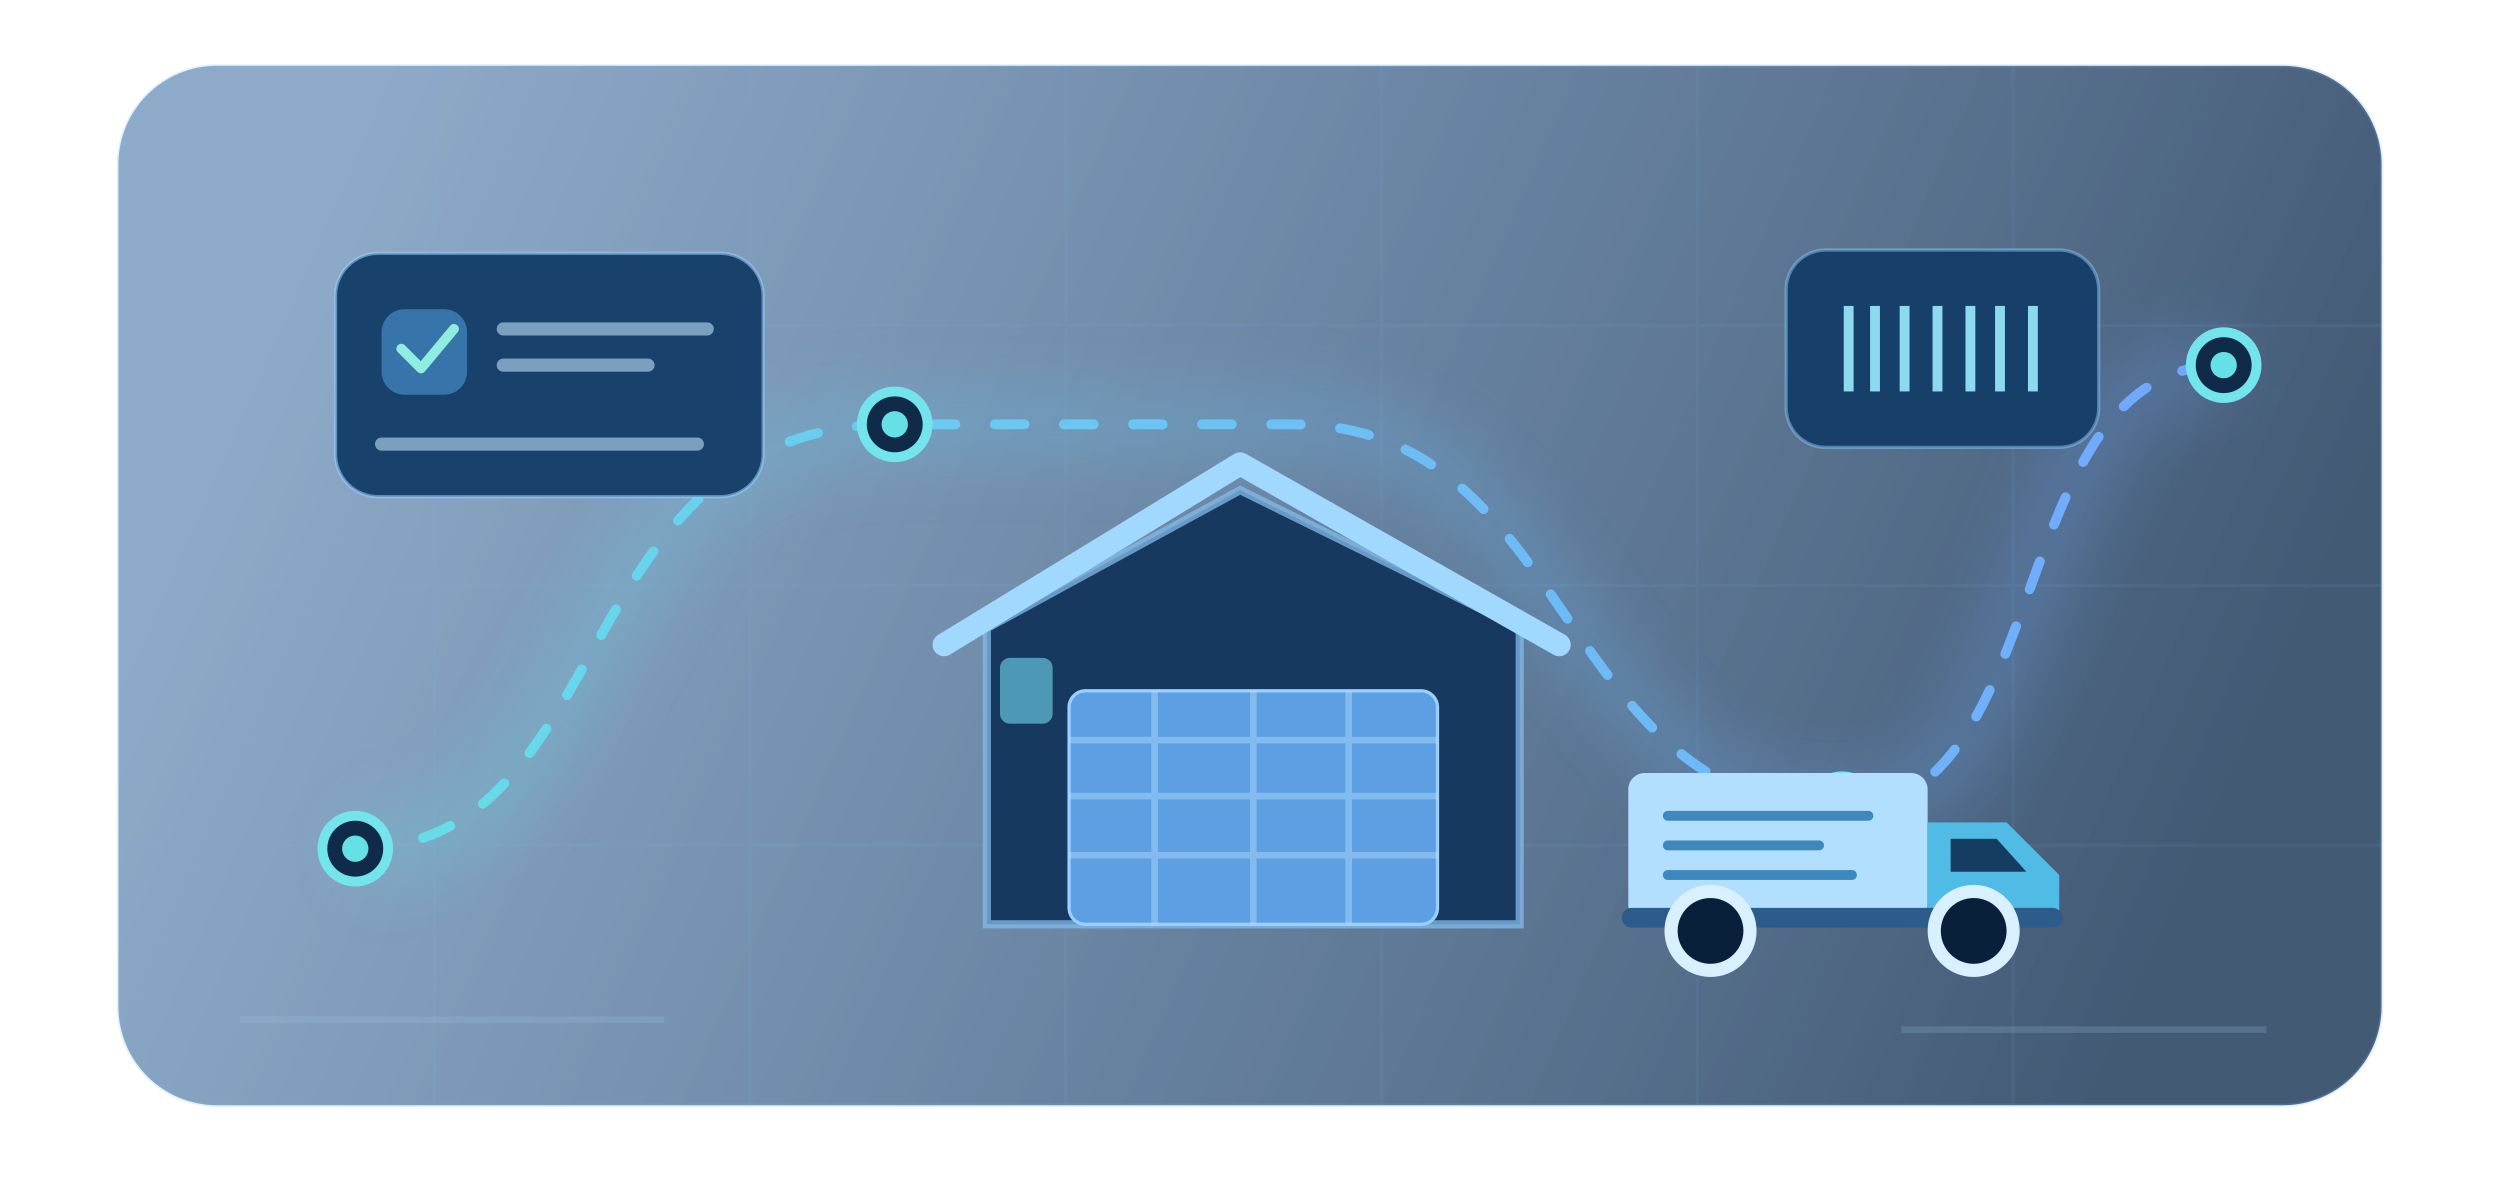
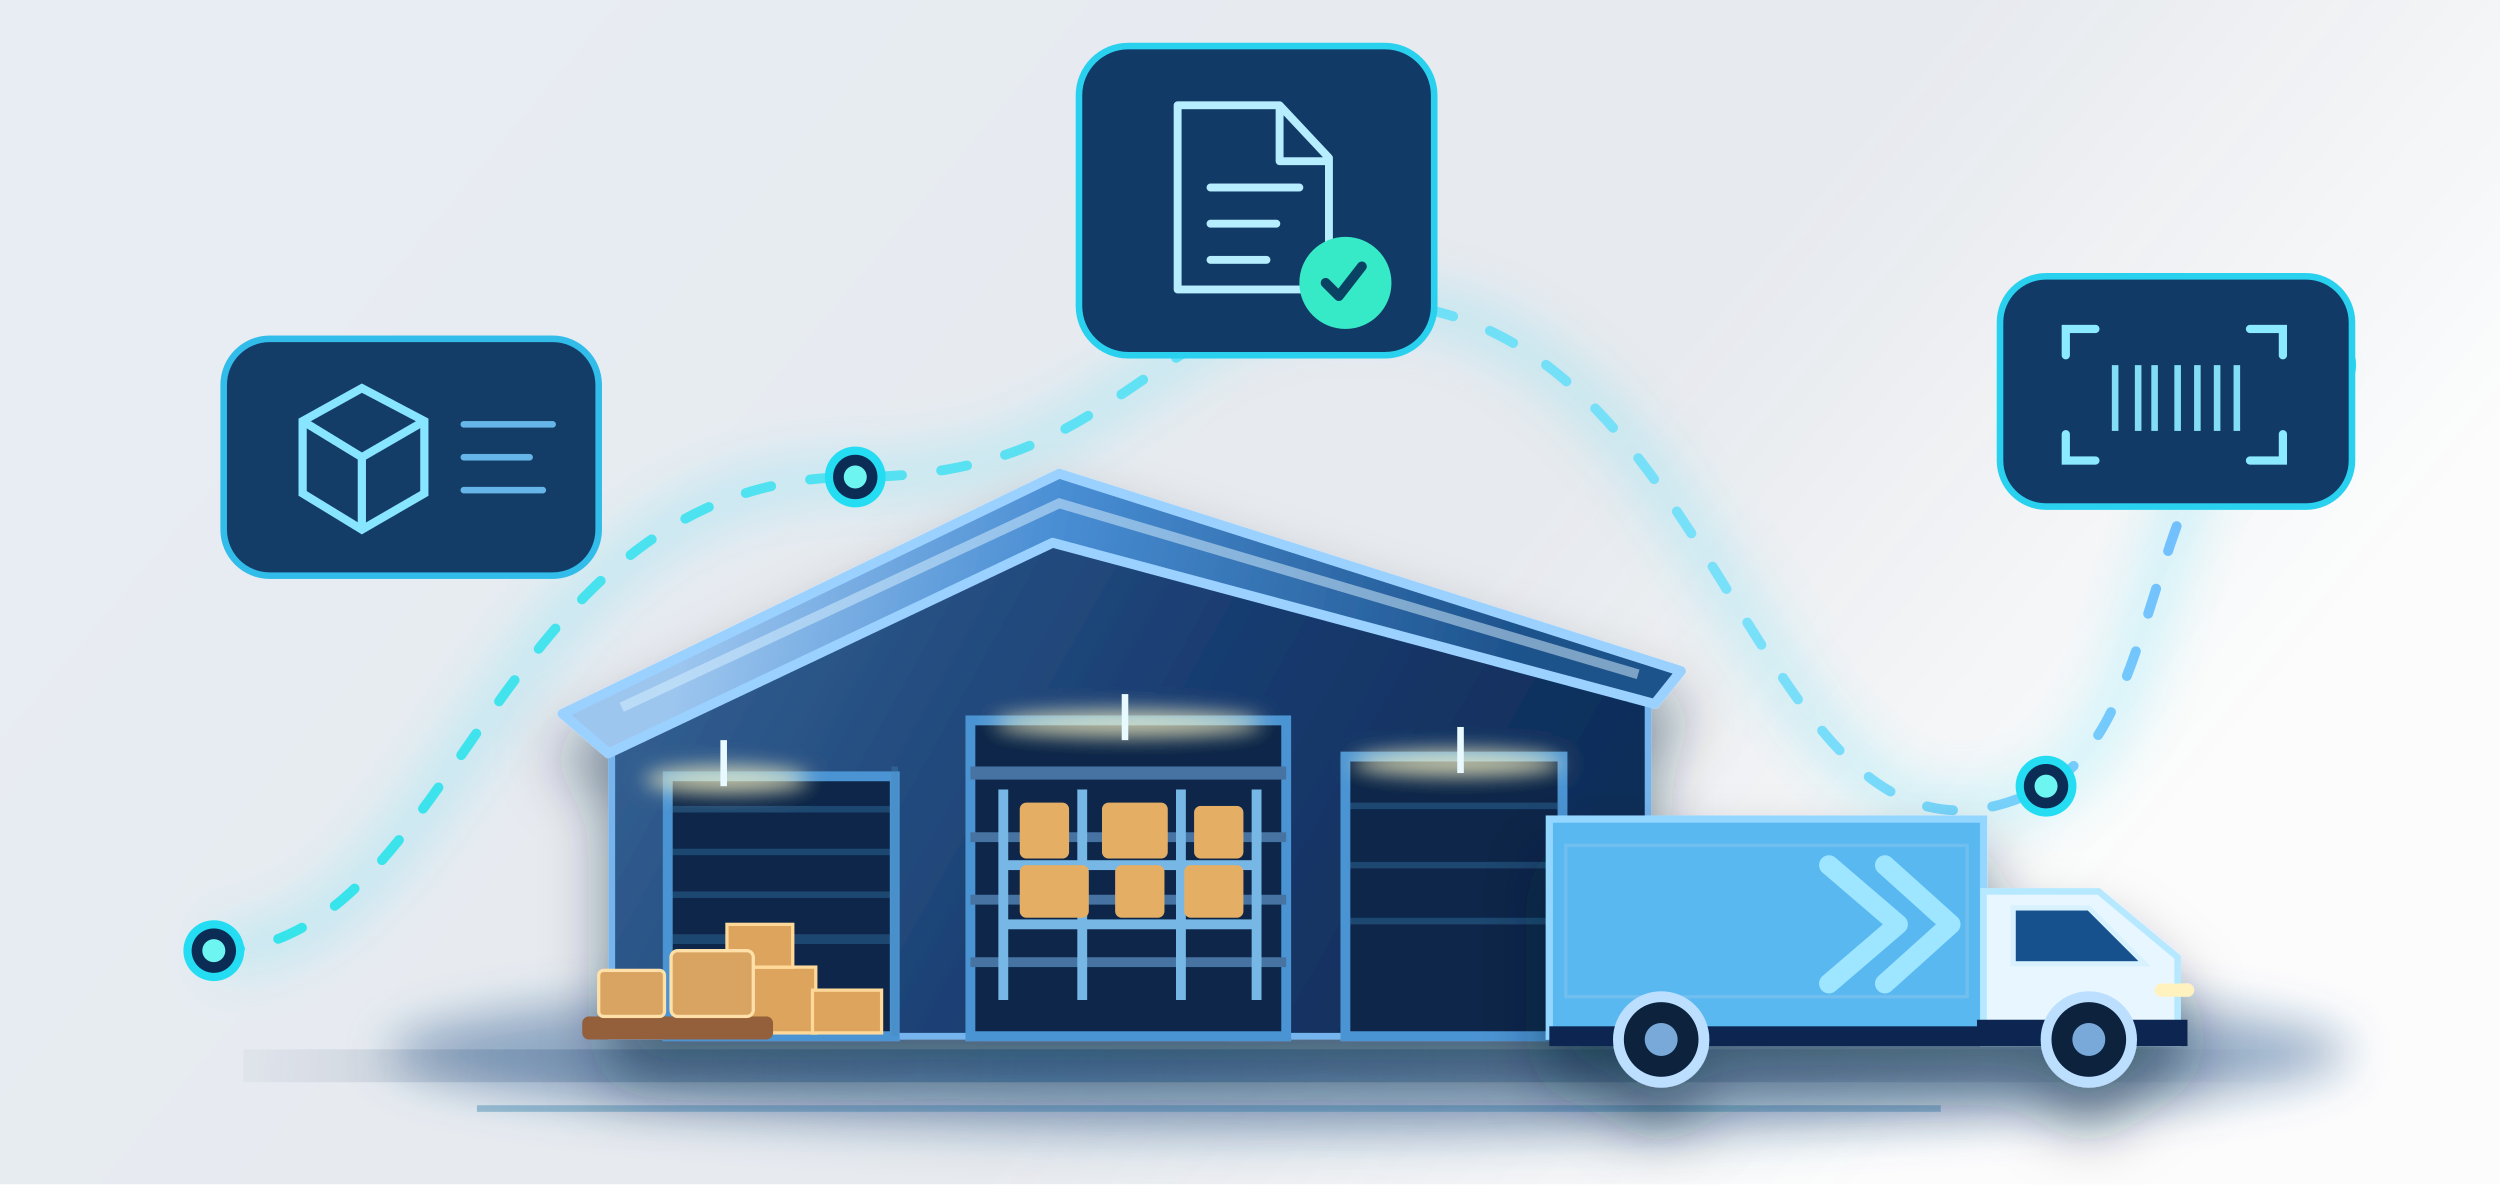
<svg xmlns="http://www.w3.org/2000/svg" width="760" height="360" viewBox="0 0 760 360" fill="none" role="img" aria-label="">
  <defs>
-     <linearGradient id="panel" x1="96" y1="70" x2="648" y2="312" gradientUnits="userSpaceOnUse">
-       <stop stop-color="#2F649A" stop-opacity=".55" />
-       <stop offset="1" stop-color="#0E2B4E" stop-opacity=".78" />
+     <linearGradient id="bg" x1="160" y1="0" x2="580" y2="352" gradientUnits="userSpaceOnUse">
+       <stop stop-color="#1A4D8A" stop-opacity=".10" />
+       <stop offset=".62" stop-color="#102E5A" stop-opacity=".10" />
+       <stop offset="1" stop-color="#0A1F42" stop-opacity=".01" />
    </linearGradient>
-     <linearGradient id="route" x1="100" y1="280" x2="660" y2="66" gradientUnits="userSpaceOnUse">
-       <stop stop-color="#65E0E7" />
-       <stop offset="1" stop-color="#72A6FF" />
+     <linearGradient id="wall" x1="210" y1="180" x2="478" y2="330" gradientUnits="userSpaceOnUse">
+       <stop stop-color="#325F91" />
+       <stop offset=".5" stop-color="#183B6F" />
+       <stop offset="1" stop-color="#0C2A53" />
    </linearGradient>
-     <linearGradient id="container" x1="310" y1="167" x2="457" y2="253" gradientUnits="userSpaceOnUse">
-       <stop stop-color="#5C9FE3" />
-       <stop offset="1" stop-color="#2C578E" />
+     <linearGradient id="roof" x1="209" y1="187" x2="455" y2="239" gradientUnits="userSpaceOnUse">
+       <stop stop-color="#9DC6EF" />
+       <stop offset=".42" stop-color="#488DD3" />
+       <stop offset="1" stop-color="#1D528B" />
    </linearGradient>
-     <filter id="glow" x="-50%" y="-50%" width="200%" height="200%">
-       <feGaussianBlur stdDeviation="9" />
+     <linearGradient id="road" x1="55" y1="319" x2="700" y2="354" gradientUnits="userSpaceOnUse">
+       <stop stop-color="#0B244A" stop-opacity="0" />
+       <stop offset=".4" stop-color="#215E9A" stop-opacity=".45" />
+       <stop offset="1" stop-color="#0B244A" stop-opacity="0" />
+     </linearGradient>
+     <linearGradient id="box" x1="0" y1="0" x2="1" y2="1">
+       <stop stop-color="#FFE4A5" />
+       <stop offset="1" stop-color="#C78947" />
+     </linearGradient>
+     <linearGradient id="truck" x1="525" y1="244" x2="665" y2="315" gradientUnits="userSpaceOnUse">
+       <stop stop-color="#E8F7FF" />
+       <stop offset=".5" stop-color="#9CC4E9" />
+       <stop offset="1" stop-color="#4585C2" />
+     </linearGradient>
+     <linearGradient id="trailer" x1="502" y1="248" x2="620" y2="315" gradientUnits="userSpaceOnUse">
+       <stop stop-color="#5AB8F1" />
+       <stop offset="1" stop-color="#1F5098" />
+     </linearGradient>
+     <linearGradient id="route" x1="44" y1="239" x2="706" y2="48" gradientUnits="userSpaceOnUse">
+       <stop stop-color="#29E4E9" />
+       <stop offset=".7" stop-color="#74DFFA" />
+       <stop offset="1" stop-color="#69ABFF" />
+     </linearGradient>
+     <filter id="glow" x="-40%" y="-70%" width="180%" height="240%">
+       <feGaussianBlur stdDeviation="7" />
+     </filter>
+     <filter id="shadow" x="-40%" y="-50%" width="180%" height="220%">
+       <feDropShadow dx="0" dy="12" stdDeviation="9" flood-color="#061A36" flood-opacity=".5" />
+     </filter>
+     <filter id="smallglow" x="-120%" y="-120%" width="340%" height="340%">
+       <feGaussianBlur stdDeviation="3" />
    </filter>
  </defs>
-   <rect x="36" y="20" width="688" height="316" rx="30" fill="url(#panel)" stroke="#79B8EF" stroke-opacity=".2" />
-   <g stroke="#80B8E4" stroke-opacity=".08">
-     <path d="M36 99H724M36 178H724M36 257H724M132 20V336M228 20V336M324 20V336M420 20V336M516 20V336M612 20V336" />
+   <rect width="760" height="360" fill="url(#bg)" />
+   <path d="M65 289C140 289 149 145 260 145c84 0 86-53 154-53 115 0 118 194 208 147 40-21 28-119 85-128" stroke="#25D8F3" stroke-width="16" opacity=".17" filter="url(#glow)" />
+   <path d="M65 289C140 289 149 145 260 145c84 0 86-53 154-53 115 0 118 194 208 147 40-21 28-119 85-128" stroke="url(#route)" stroke-width="3" stroke-linecap="round" stroke-dasharray="8 12" opacity=".95" />
+   <g stroke="#24DDF3" stroke-width="2.5" fill="#0B2C54">
+     <circle cx="65" cy="289" r="8" />
+     <circle cx="260" cy="145" r="8" />
+     <circle cx="414" cy="92" r="8" />
+     <circle cx="622" cy="239" r="8" />
+     <circle cx="707" cy="111" r="8" />
  </g>
-   <path d="M108 258C189 258 171 129 272 129H393C479 129 473 246 560 246C626 246 608 111 676 111" stroke="url(#route)" stroke-opacity=".22" stroke-width="22" filter="url(#glow)" />
-   <path d="M108 258C189 258 171 129 272 129H393C479 129 473 246 560 246C626 246 608 111 676 111" stroke="url(#route)" stroke-width="3" stroke-linecap="round" stroke-dasharray="9 12" />
-   <g fill="#102B4A" stroke="#73E3EC" stroke-width="3">
-     <circle cx="108" cy="258" r="10" />
-     <circle cx="272" cy="129" r="10" />
-     <circle cx="560" cy="246" r="10" />
-     <circle cx="676" cy="111" r="10" />
+   <g fill="#6DF5F1">
+     <circle cx="65" cy="289" r="3.5" />
+     <circle cx="260" cy="145" r="3.5" />
+     <circle cx="414" cy="92" r="3.5" />
+     <circle cx="622" cy="239" r="3.5" />
+     <circle cx="707" cy="111" r="3.5" />
  </g>
-   <g fill="#65E0E7">
-     <circle cx="108" cy="258" r="4" />
-     <circle cx="272" cy="129" r="4" />
-     <circle cx="560" cy="246" r="4" />
-     <circle cx="676" cy="111" r="4" />
+   <g transform="translate(68 103)">
+     <rect width="114" height="72" rx="14" fill="#133C67" stroke="#31BCE9" stroke-width="2" />
+     <path d="m24 25 18-10 19 10v22L42 58 24 47z" stroke="#88E5FF" stroke-width="2.5" />
+     <path d="m24 25 18 11 19-11M42 36v22" stroke="#88E5FF" stroke-width="2.5" />
+     <path d="M73 26h27m-27 10h20m-20 10h24" stroke="#66B5E8" stroke-width="2" stroke-linecap="round" />
  </g>
-   <g transform="translate(292 131)">
-     <path d="M8 60 85 18 170 60V150H8V60Z" fill="#17385F" stroke="#83BBE9" stroke-opacity=".75" stroke-width="2.5" />
-     <path d="M-5 65 85 10 182 65" stroke="#A1D8FE" stroke-width="7" stroke-linejoin="round" stroke-linecap="round" />
-     <rect x="33" y="79" width="112" height="71" rx="5" fill="url(#container)" stroke="#99D0FF" />
-     <path d="M33 94H145M33 111H145M33 129H145M59 79V150M89 79V150M118 79V150" stroke="#B5DEFC" stroke-opacity=".45" stroke-width="2" />
-     <rect x="12" y="69" width="16" height="20" rx="3" fill="#6ACDE4" fill-opacity=".65" />
+   <g transform="translate(328 14)">
+     <rect width="108" height="94" rx="15" fill="#123A67" stroke="#2AD1EE" stroke-width="2" />
+     <path d="M30 18h31l15 16v40H30zM61 18v17h15M40 43h27M40 54h20M40 65h17" stroke="#B6EDFF" stroke-width="2.4" stroke-linejoin="round" stroke-linecap="round" />
+     <circle cx="81" cy="72" r="14" fill="#37EAC7" />
+     <path d="m75 72 4 4 7-9" stroke="#0A4264" stroke-width="3" stroke-linecap="round" stroke-linejoin="round" />
  </g>
-   <g transform="translate(492 232)">
-     <rect x="3" y="3" width="91" height="45" rx="5" fill="#B3DFFF" />
-     <path d="M94 18H118L134 34V48H94V18Z" fill="#50BCE5" />
-     <path d="M101 23H115L124 33H101V23Z" fill="#153D62" />
-     <rect x="1" y="44" width="134" height="6" rx="3" fill="#2B5C8B" />
-     <circle cx="28" cy="51" r="12" fill="#09203A" stroke="#D8F0FF" stroke-width="4" />
-     <circle cx="108" cy="51" r="12" fill="#09203A" stroke="#D8F0FF" stroke-width="4" />
-     <path d="M15 16H76M15 25H61M15 34H71" stroke="#3E88BE" stroke-width="3" stroke-linecap="round" />
+   <g transform="translate(608 84)">
+     <rect width="107" height="70" rx="14" fill="#123A67" stroke="#2AD1EE" stroke-width="2" />
+     <path d="M20 24v-8h9m47 0h10v8M20 48v8h9m47 0h10v-8" stroke="#8BEAFF" stroke-width="2.5" stroke-linecap="round" />
+     <path d="M35 27v20m7-20v20m5-20v20m7-20v20m6-20v20m6-20v20m6-20v20" stroke="#82DDF5" stroke-width="2" />
  </g>
-   <g transform="translate(102 77)">
-     <rect width="130" height="74" rx="13" fill="#18416B" stroke="#9AD0FA" stroke-opacity=".55" />
-     <rect x="14" y="17" width="26" height="26" rx="7" fill="#3674AA" />
-     <path d="m20 29 6 6 10-12" stroke="#8EEDDF" stroke-width="3" stroke-linecap="round" stroke-linejoin="round" />
-     <path d="M51 23H113M51 34H95M14 58H110" stroke="#BBE0F8" stroke-opacity=".6" stroke-width="4" stroke-linecap="round" />
+   <ellipse cx="416" cy="320" rx="298" ry="25" fill="#194B85" opacity=".42" filter="url(#glow)" />
+   <path d="M74 319h622v10H74z" fill="url(#road)" />
+   <path d="M145 337h445" stroke="#2C7BA6" stroke-width="2" opacity=".40" />
+   <g filter="url(#shadow)">
+     <path d="M186 216 322 155 501 209 501 315H186z" fill="url(#wall)" stroke="#75B4EC" stroke-width="2" />
+     <path d="M171 217 322 144 511 204 503 214 320 165 185 229z" fill="url(#roof)" stroke="#9BD1FF" stroke-width="3" stroke-linejoin="round" />
+     <path d="m189 215 133-62 176 52" stroke="#DAF1FF" stroke-width="3" opacity=".5" />
+     <path d="M203 236h69v79h-69zM295 219h96v96h-96zM409 230h66v85h-66z" fill="#0B2548" stroke="#4B94D3" stroke-width="3" />
+     <path d="M204 246h67M204 259h67M204 272h67M204 285h67m1-52v82m-68-29h67M410 245h64M410 263h64M410 280h64" stroke="#4487BB" stroke-opacity=".35" stroke-width="2" />
+     <path d="M295 233h96v4h-96zm0 20h96v3h-96zm0 19h96v3h-96zm0 19h96v3h-96z" fill="#4673A2" />
+     <g fill="#FAF5C6" opacity=".8" filter="url(#smallglow)">
+       <ellipse cx="221" cy="237" rx="25" ry="4" />
+       <ellipse cx="343" cy="220" rx="41" ry="4" />
+       <ellipse cx="443" cy="232" rx="32" ry="4" />
+     </g>
+     <path d="M220 225v14m122-28v14m102-4v14" stroke="#E8F9FF" stroke-width="2" />
+     <path d="M305 304v-64m24 64v-64m30 64v-64m23 64v-64m-77 23h77m-77 18h77" stroke="#76B7E6" stroke-width="3" />
+     <g fill="#E4AE65">
+       <rect x="310" y="244" width="15" height="17" rx="2" />
+       <rect x="335" y="244" width="20" height="17" rx="2" />
+       <rect x="363" y="245" width="15" height="16" rx="2" />
+       <rect x="310" y="263" width="21" height="16" rx="2" />
+       <rect x="339" y="263" width="15" height="16" rx="2" />
+       <rect x="360" y="263" width="18" height="16" rx="2" />
+     </g>
+     <g fill="#DCA45B" stroke="#FFD99A" stroke-width="1">
+       <rect x="226" y="294" width="22" height="20" />
+       <rect x="247" y="301" width="21" height="13" />
+       <rect x="221" y="281" width="20" height="13" />
+     </g>
  </g>
-   <g transform="translate(543 76)">
-     <rect width="95" height="60" rx="12" fill="#164069" stroke="#8CC5F3" stroke-opacity=".5" />
-     <path d="M19 17V43M27 17V43M36 17V43M46 17V43M56 17V43M65 17V43M75 17V43" stroke="#8DD9ED" stroke-width="3" />
+   <g filter="url(#shadow)" transform="translate(471 249)">
+     <path d="M0 0h132v66H0z" fill="url(#trailer)" stroke="#93D6FF" stroke-width="2.2" />
+     <path d="M5 8h122v46H5z" stroke="#88C7EE" stroke-opacity=".50" />
+     <path d="m85 14 21 18-21 18m17-36 20 18-20 18" stroke="#9EE6FF" stroke-width="6" stroke-linecap="round" stroke-linejoin="round" />
+     <path d="M132 22h35l24 20v26h-59z" fill="url(#truck)" stroke="#B6E9FF" stroke-width="2" />
+     <path d="M141 27h23l17 17h-40z" fill="#15518D" stroke="#D8F1FF" stroke-width="1.6" />
+     <path d="M130 61h64v8h-64zM0 63h131v6H0z" fill="#0A2851" />
+     <circle cx="34" cy="67" r="13" fill="#0B203E" stroke="#BCDFFF" stroke-width="3.3" />
+     <circle cx="164" cy="67" r="13" fill="#0B203E" stroke="#BCDFFF" stroke-width="3.3" />
+     <circle cx="34" cy="67" r="5" fill="#79A9D9" />
+     <circle cx="164" cy="67" r="5" fill="#79A9D9" />
+     <path d="M186 52h8" stroke="#FFF2BE" stroke-width="4" stroke-linecap="round" />
  </g>
-   <path d="M73 310H202M578 313H689" stroke="#A4CBEA" stroke-opacity=".2" stroke-width="2" />
+   <g transform="translate(177 301)">
+     <rect x="0" y="8" width="58" height="7" rx="2" fill="#945F3B" />
+     <rect x="5" y="-6" width="20" height="14" rx="1.5" fill="#D9A361" stroke="#FFE0A8" />
+     <rect x="27" y="-12" width="25" height="20" rx="2" fill="#D9A361" stroke="#FFE0A8" />
+   </g>
</svg>
